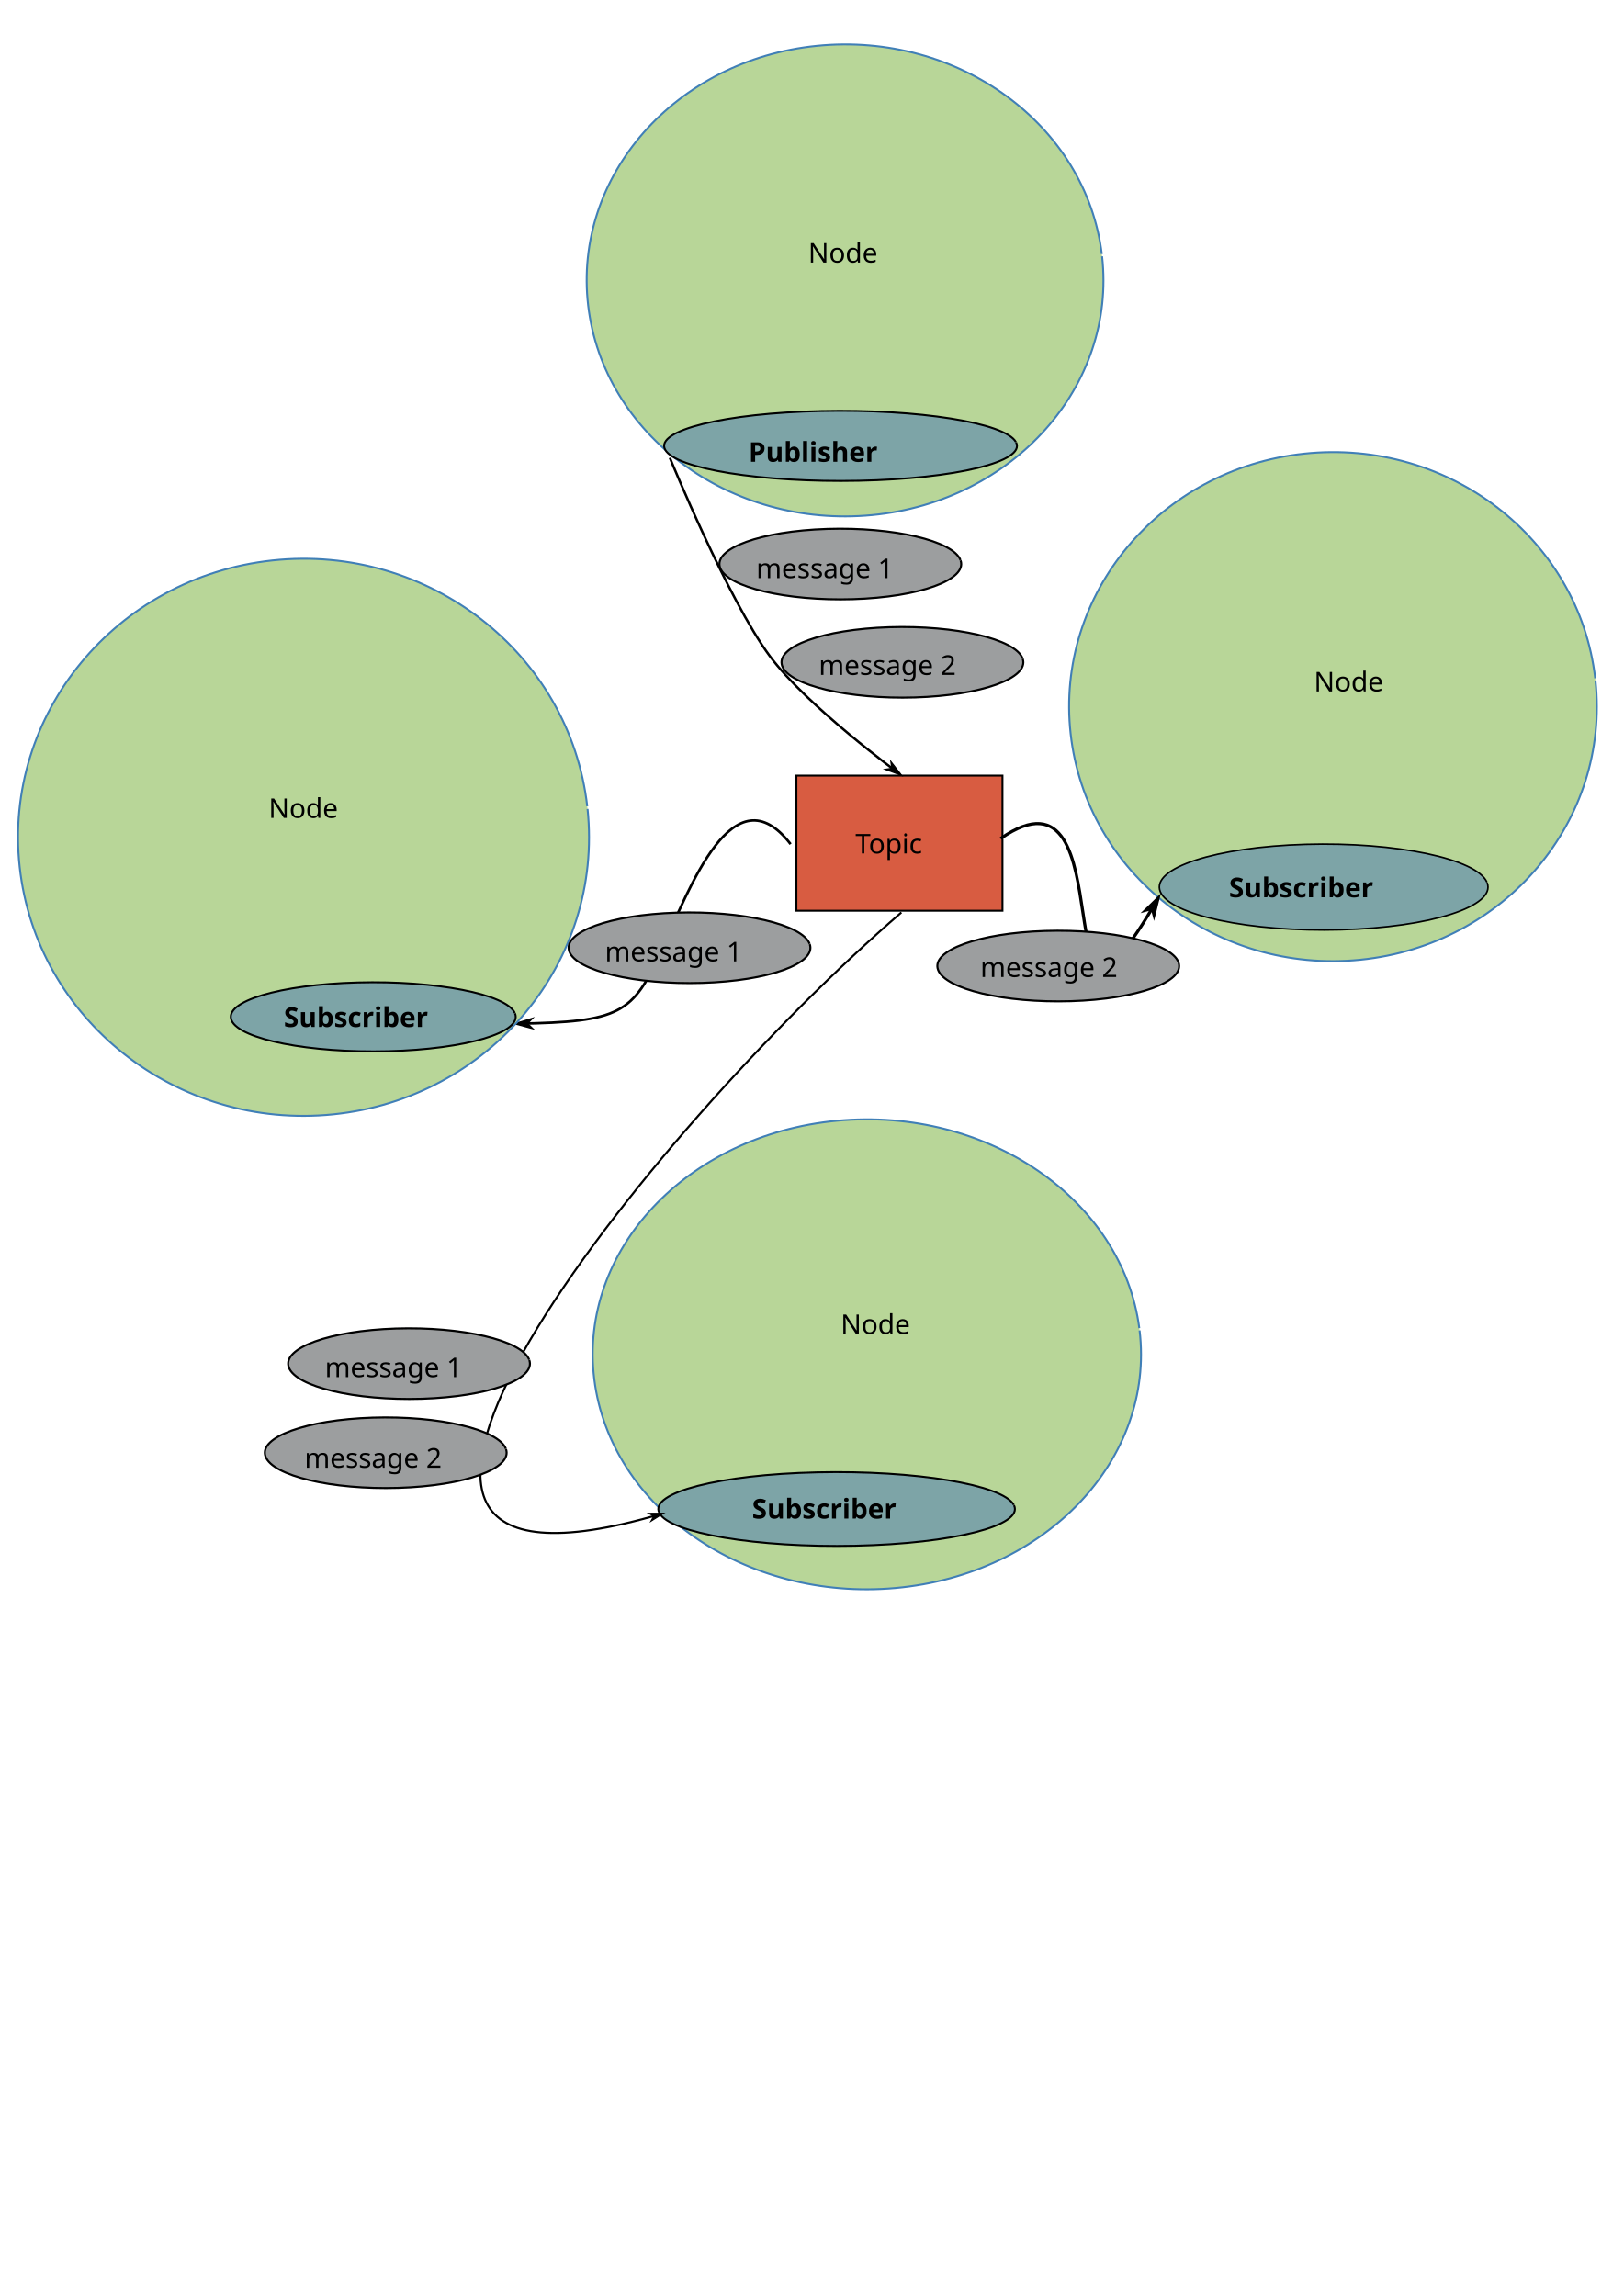
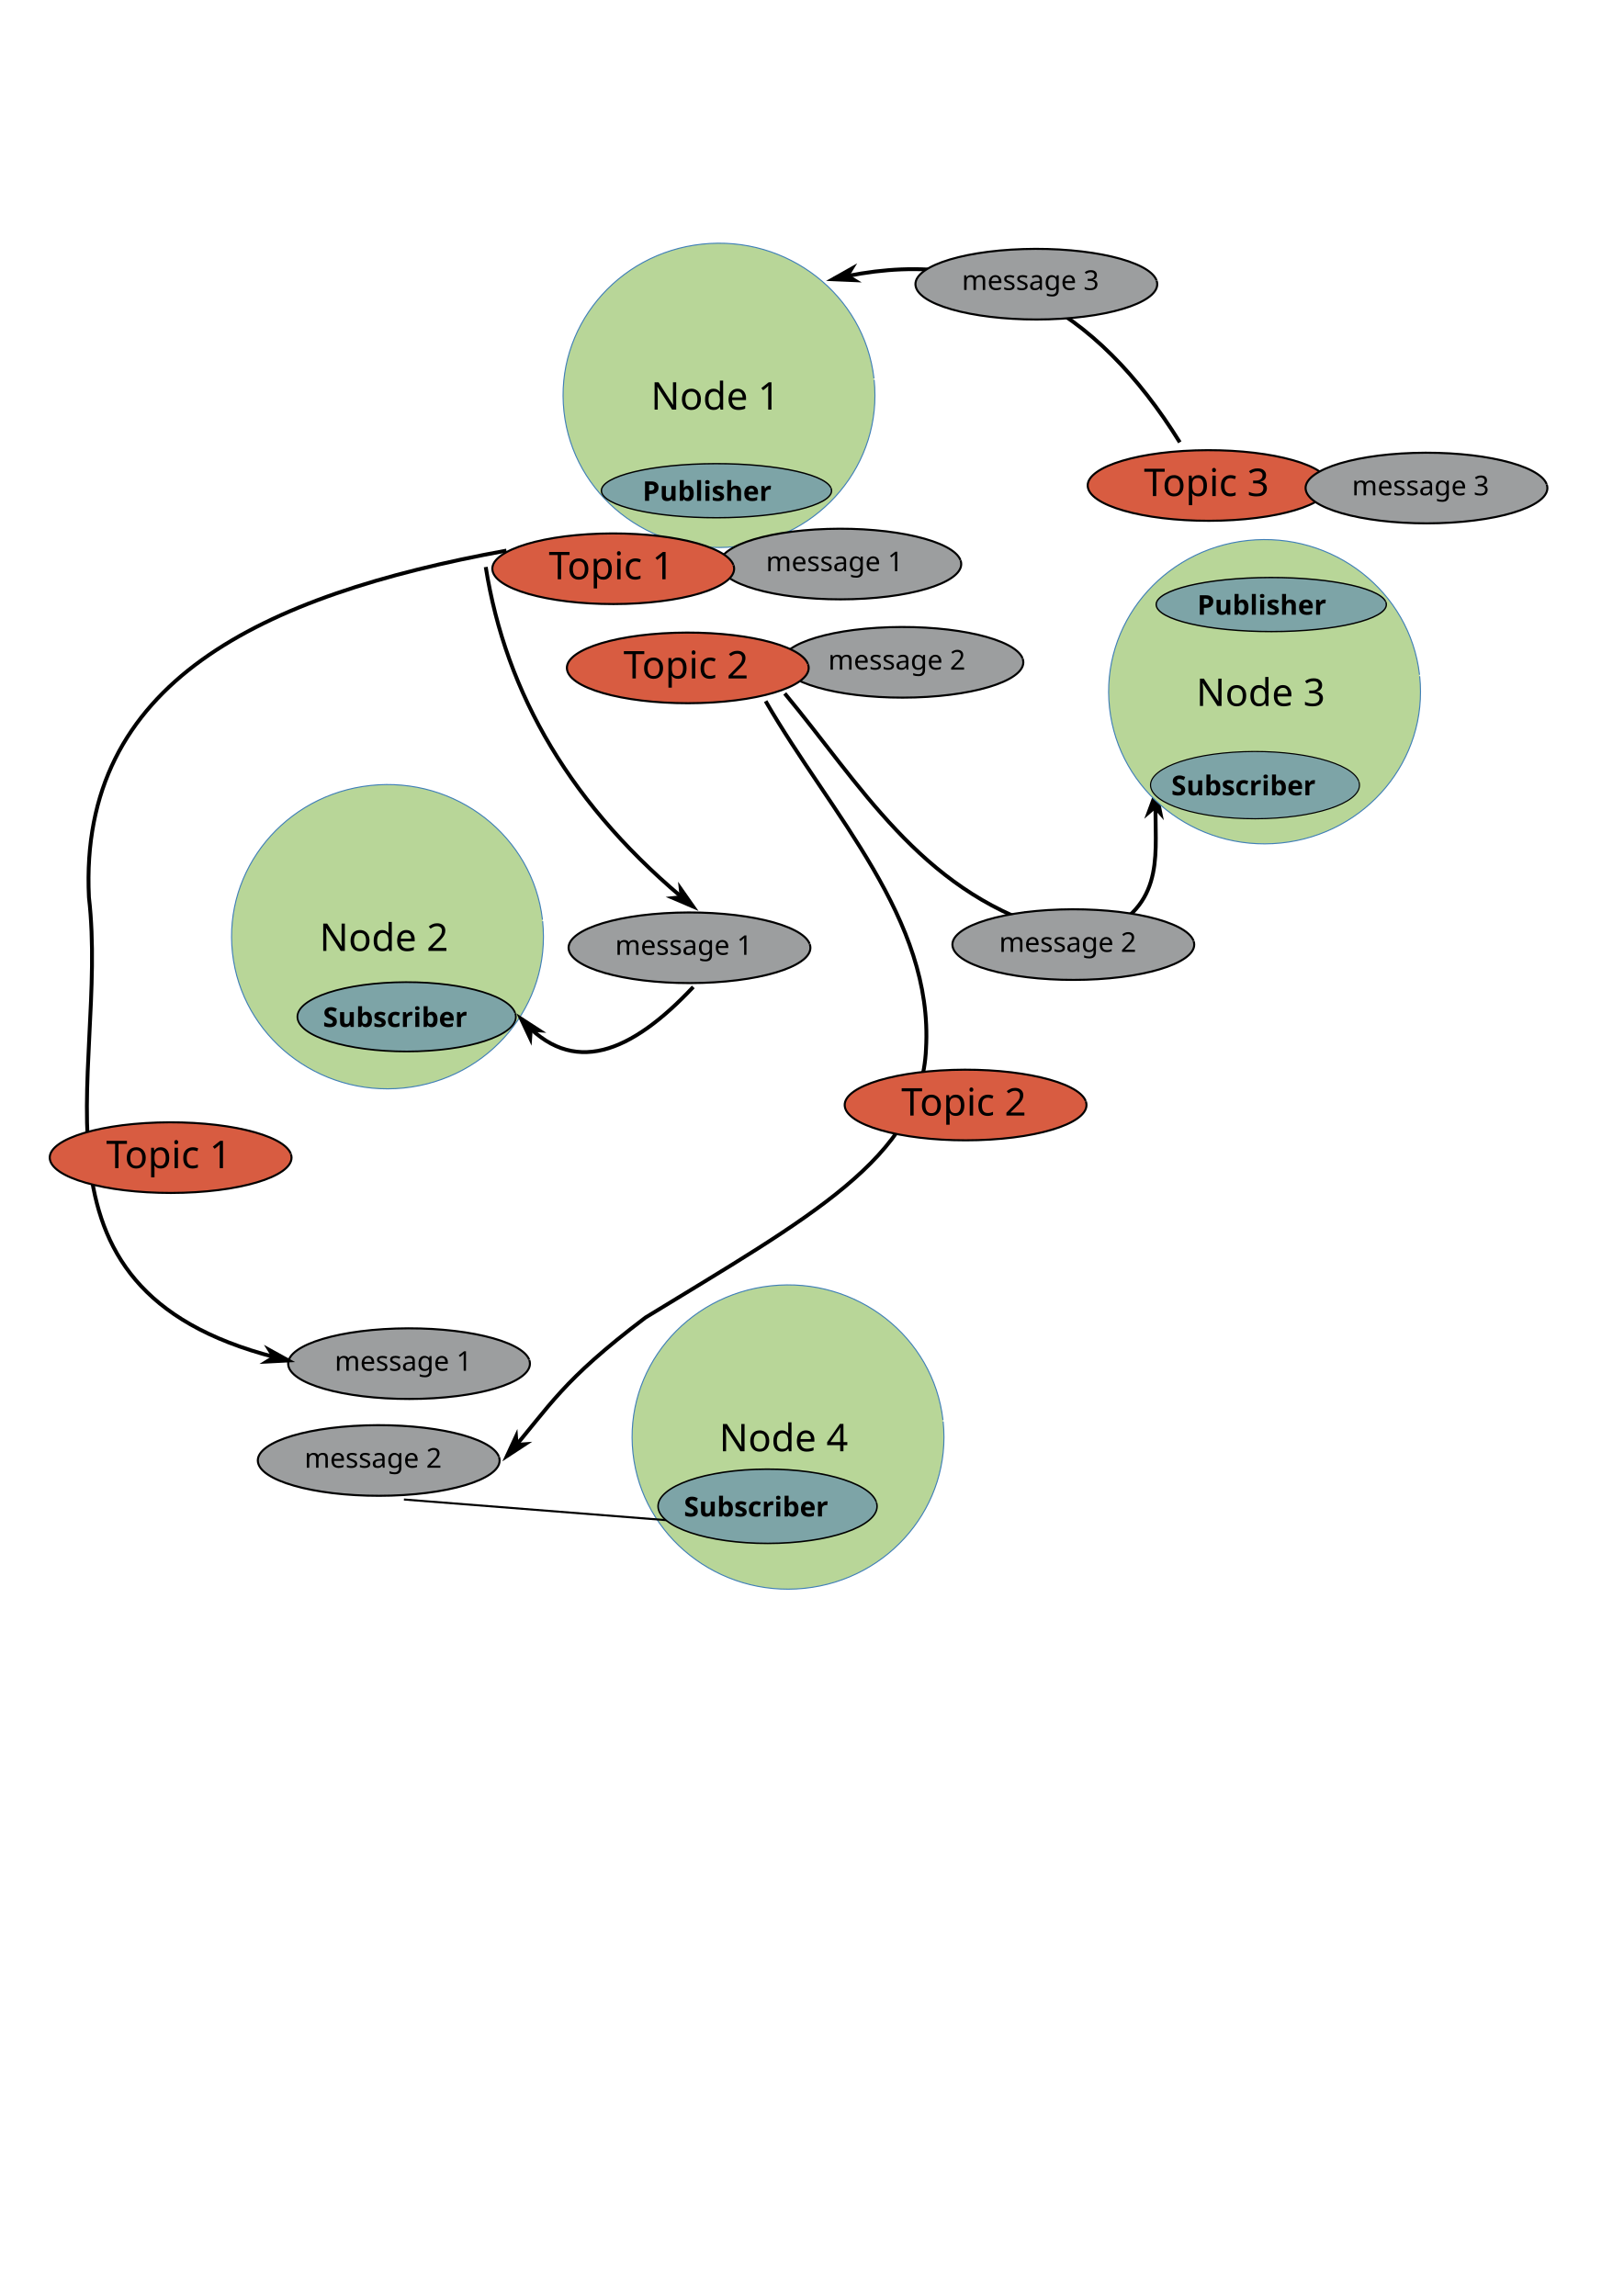
- <svg xmlns="http://www.w3.org/2000/svg" width="210mm" height="297mm" viewBox="0 0 210 297" version="1.1" id="svg8">
+ <svg xmlns="http://www.w3.org/2000/svg" id="svg8" version="1.1" viewBox="0 0 210 297" height="297mm" width="210mm">
  <defs id="defs2">
-     <marker orient="auto" refY="0.0" refX="0.0" id="marker1387" style="overflow:visible;">
-       <path id="path1385" d="M 0.0,0.0 L 5.0,-5.0 L -12.5,0.0 L 5.0,5.0 L 0.0,0.0 z " style="fill-rule:evenodd;stroke:#000000;stroke-width:1pt;stroke-opacity:1;fill:#000000;fill-opacity:1" transform="scale(0.4) rotate(180) translate(10,0)" />
+     <marker orient="auto" refY="0.0" refX="0.0" id="marker11726" style="overflow:visible">
+       <path id="path11724" d="M 0.0,0.0 L 5.0,-5.0 L -12.5,0.0 L 5.0,5.0 L 0.0,0.0 z " style="fill-rule:evenodd;stroke:#000000;stroke-width:1pt;stroke-opacity:1;fill:#000000;fill-opacity:1" transform="scale(0.4) translate(10,0)" />
    </marker>
-     <marker style="overflow:visible;" id="marker1311" refX="0.0" refY="0.0" orient="auto">
-       <path transform="scale(0.4) rotate(180) translate(10,0)" style="fill-rule:evenodd;stroke:#000000;stroke-width:1pt;stroke-opacity:1;fill:#000000;fill-opacity:1" d="M 0.0,0.0 L 5.0,-5.0 L -12.5,0.0 L 5.0,5.0 L 0.0,0.0 z " id="path1309" />
+     <marker style="overflow:visible" id="Arrow1Mstart" refX="0.0" refY="0.0" orient="auto">
+       <path transform="scale(0.4) translate(10,0)" style="fill-rule:evenodd;stroke:#000000;stroke-width:1pt;stroke-opacity:1;fill:#000000;fill-opacity:1" d="M 0.0,0.0 L 5.0,-5.0 L -12.5,0.0 L 5.0,5.0 L 0.0,0.0 z " id="path7071" />
    </marker>
-     <marker style="overflow:visible;" id="marker1301" refX="0.0" refY="0.0" orient="auto">
-       <path transform="scale(0.4) rotate(180) translate(10,0)" style="fill-rule:evenodd;stroke:#000000;stroke-width:1pt;stroke-opacity:1;fill:#000000;fill-opacity:1" d="M 0.0,0.0 L 5.0,-5.0 L -12.5,0.0 L 5.0,5.0 L 0.0,0.0 z " id="path1299" />
+     <marker orient="auto" refY="0.0" refX="0.0" id="marker11466" style="overflow:visible;">
+       <path id="path11464" d="M 0.0,0.0 L 5.0,-5.0 L -12.5,0.0 L 5.0,5.0 L 0.0,0.0 z " style="fill-rule:evenodd;stroke:#000000;stroke-width:1pt;stroke-opacity:1;fill:#000000;fill-opacity:1" transform="scale(0.4) rotate(180) translate(10,0)" />
    </marker>
-     <marker style="overflow:visible;" id="marker1291" refX="0.0" refY="0.0" orient="auto">
-       <path transform="scale(0.4) rotate(180) translate(10,0)" style="fill-rule:evenodd;stroke:#000000;stroke-width:1pt;stroke-opacity:1;fill:#000000;fill-opacity:1" d="M 0.0,0.0 L 5.0,-5.0 L -12.5,0.0 L 5.0,5.0 L 0.0,0.0 z " id="path1289" />
+     <marker style="overflow:visible;" id="marker11384" refX="0.0" refY="0.0" orient="auto">
+       <path transform="scale(0.4) rotate(180) translate(10,0)" style="fill-rule:evenodd;stroke:#000000;stroke-width:1pt;stroke-opacity:1;fill:#000000;fill-opacity:1" d="M 0.0,0.0 L 5.0,-5.0 L -12.5,0.0 L 5.0,5.0 L 0.0,0.0 z " id="path11382" />
+     </marker>
+     <marker orient="auto" refY="0.0" refX="0.0" id="marker11250" style="overflow:visible;">
+       <path id="path11248" d="M 0.0,0.0 L 5.0,-5.0 L -12.5,0.0 L 5.0,5.0 L 0.0,0.0 z " style="fill-rule:evenodd;stroke:#000000;stroke-width:1pt;stroke-opacity:1;fill:#000000;fill-opacity:1" transform="scale(0.4) rotate(180) translate(10,0)" />
+     </marker>
+     <marker orient="auto" refY="0.0" refX="0.0" id="marker11240" style="overflow:visible;">
+       <path id="path11238" d="M 0.0,0.0 L 5.0,-5.0 L -12.5,0.0 L 5.0,5.0 L 0.0,0.0 z " style="fill-rule:evenodd;stroke:#000000;stroke-width:1pt;stroke-opacity:1;fill:#000000;fill-opacity:1" transform="scale(0.4) rotate(180) translate(10,0)" />
+     </marker>
+     <marker style="overflow:visible;" id="marker11130" refX="0.0" refY="0.0" orient="auto">
+       <path transform="scale(0.4) rotate(180) translate(10,0)" style="fill-rule:evenodd;stroke:#000000;stroke-width:1pt;stroke-opacity:1;fill:#000000;fill-opacity:1" d="M 0.0,0.0 L 5.0,-5.0 L -12.5,0.0 L 5.0,5.0 L 0.0,0.0 z " id="path11128" />
+     </marker>
+     <marker orient="auto" refY="0.0" refX="0.0" id="marker11054" style="overflow:visible;">
+       <path id="path11052" d="M 0.0,0.0 L 5.0,-5.0 L -12.5,0.0 L 5.0,5.0 L 0.0,0.0 z " style="fill-rule:evenodd;stroke:#000000;stroke-width:1pt;stroke-opacity:1;fill:#000000;fill-opacity:1" transform="scale(0.4) rotate(180) translate(10,0)" />
+     </marker>
+     <marker orient="auto" refY="0.0" refX="0.0" id="marker11044" style="overflow:visible;">
+       <path id="path11042" d="M 0.0,0.0 L 5.0,-5.0 L -12.5,0.0 L 5.0,5.0 L 0.0,0.0 z " style="fill-rule:evenodd;stroke:#000000;stroke-width:1pt;stroke-opacity:1;fill:#000000;fill-opacity:1" transform="scale(0.4) rotate(180) translate(10,0)" />
+     </marker>
+     <marker orient="auto" refY="0.0" refX="0.0" id="marker1301" style="overflow:visible;">
+       <path id="path1299" d="M 0.0,0.0 L 5.0,-5.0 L -12.5,0.0 L 5.0,5.0 L 0.0,0.0 z " style="fill-rule:evenodd;stroke:#000000;stroke-width:1pt;stroke-opacity:1;fill:#000000;fill-opacity:1" transform="scale(0.4) rotate(180) translate(10,0)" />
+     </marker>
+     <marker orient="auto" refY="0.0" refX="0.0" id="marker1291" style="overflow:visible;">
+       <path id="path1289" d="M 0.0,0.0 L 5.0,-5.0 L -12.5,0.0 L 5.0,5.0 L 0.0,0.0 z " style="fill-rule:evenodd;stroke:#000000;stroke-width:1pt;stroke-opacity:1;fill:#000000;fill-opacity:1" transform="scale(0.4) rotate(180) translate(10,0)" />
    </marker>
  </defs>
  <g id="layer1">
-     <path style="fill:#b8d698;fill-opacity:1;fill-rule:evenodd;stroke:#407fb7;stroke-width:0.25;stroke-miterlimit:10;stroke-opacity:1" id="path868" d="M 206.348,88.054 A 34.126,32.919 0 0 1 175.956,124.145 34.126,32.919 0 0 1 138.469,94.914 34.126,32.919 0 0 1 168.681,58.682 34.126,32.919 0 0 1 206.313,87.739" />
-     <path style="fill:#b8d698;fill-opacity:1;fill-rule:evenodd;stroke:#407fb7;stroke-width:0.25;stroke-miterlimit:10;stroke-opacity:1" id="path870" d="M 142.537,33.16 A 33.415,30.527 0 0 1 112.778,66.629 33.415,30.527 0 0 1 76.071,39.522 33.415,30.527 0 0 1 105.654,5.923 33.415,30.527 0 0 1 142.503,32.868" />
-     <path style="fill:#b8d698;fill-opacity:1;fill-rule:evenodd;stroke:#407fb7;stroke-width:0.25;stroke-miterlimit:10;stroke-opacity:1" id="path872" d="m 147.387,172.096 a 35.455,30.396 0 0 1 -31.577,33.325 35.455,30.396 0 0 1 -38.948,-26.991 35.455,30.396 0 0 1 31.389,-33.455 35.455,30.396 0 0 1 39.099,26.83" />
-     <rect style="fill:#d85c41;fill-opacity:1;fill-rule:evenodd;stroke:#000000;stroke-width:0.25;stroke-miterlimit:10" id="rect874" width="26.652" height="17.477" x="103.002" y="100.33" />
-     <path style="fill:#7da4a7;fill-opacity:1;fill-rule:evenodd;stroke:#000000;stroke-width:0.25;stroke-miterlimit:10" id="path876" d="m 131.144,194.713 a 23.062,4.777 0 0 1 -20.539,5.237 23.062,4.777 0 0 1 -25.333,-4.241 23.062,4.777 0 0 1 20.417,-5.257 23.062,4.777 0 0 1 25.431,4.216" />
-     <path style="fill:#7da4a7;fill-opacity:1;fill-rule:evenodd;stroke:#000000;stroke-width:0.208;stroke-miterlimit:10" id="path878" d="m 192.338,114.18 a 21.253,5.555 0 0 1 -18.928,6.091 21.253,5.555 0 0 1 -23.346,-4.933 21.253,5.555 0 0 1 18.815,-6.115 21.253,5.555 0 0 1 23.437,4.904" />
-     <path style="fill:#7da4a7;fill-opacity:1;fill-rule:evenodd;stroke:#000000;stroke-width:0.25;stroke-miterlimit:10" id="path882" d="m 131.411,57.215 a 22.818,4.535 0 0 1 -20.322,4.972 22.818,4.535 0 0 1 -25.066,-4.027 22.818,4.535 0 0 1 20.201,-4.991 22.818,4.535 0 0 1 25.163,4.003" />
-     <path style="fill:none;stroke:#000000;stroke-width:0.307px;stroke-linecap:butt;stroke-linejoin:miter;stroke-opacity:1;marker-end:url(#marker1291)" d="m 86.635,59.221 c 0,0 7.544,18.399 12.922,25.643 4.813,6.484 16.792,15.248 16.792,15.248" id="path888" />
-     <path style="fill:none;stroke:#000000;stroke-width:0.331;stroke-linecap:butt;stroke-linejoin:miter;stroke-miterlimit:4;stroke-dasharray:none;stroke-opacity:1;marker-end:url(#marker1387)" d="m 102.254,109.196 c -7.4,-9.587 -13.06,5.629 -16.72,13.777 -3.66,8.148 -5.318,9.229 -18.641,9.447" id="path890" />
-     <path style="fill:none;stroke:#000000;stroke-width:0.265px;stroke-linecap:butt;stroke-linejoin:miter;stroke-opacity:1;marker-end:url(#marker1301)" d="M 116.58,118.029 C 84.105,145.992 31.207,211.874 85.568,195.815" id="path898" />
-     <path style="color:#000000;font-style:normal;font-variant:normal;font-weight:normal;font-stretch:normal;font-size:medium;line-height:normal;font-family:sans-serif;font-variant-ligatures:normal;font-variant-position:normal;font-variant-caps:normal;font-variant-numeric:normal;font-variant-alternates:normal;font-variant-east-asian:normal;font-feature-settings:normal;font-variation-settings:normal;text-indent:0;text-align:start;text-decoration:none;text-decoration-line:none;text-decoration-style:solid;text-decoration-color:#000000;letter-spacing:normal;word-spacing:normal;text-transform:none;writing-mode:lr-tb;direction:ltr;text-orientation:mixed;dominant-baseline:auto;baseline-shift:baseline;text-anchor:start;white-space:normal;shape-padding:0;shape-margin:0;inline-size:0;clip-rule:nonzero;display:inline;overflow:visible;visibility:visible;opacity:1;isolation:auto;mix-blend-mode:normal;color-interpolation:sRGB;color-interpolation-filters:linearRGB;solid-color:#000000;solid-opacity:1;vector-effect:none;fill:none;fill-opacity:1;fill-rule:nonzero;stroke:none;stroke-width:0.265px;stroke-linecap:butt;stroke-linejoin:miter;stroke-miterlimit:4;stroke-dasharray:none;stroke-dashoffset:0;stroke-opacity:1;color-rendering:auto;image-rendering:auto;shape-rendering:auto;text-rendering:auto;enable-background:accumulate;stop-color:#000000;stop-opacity:1" d="m 129.781,109.237 -0.213,0.158 15.914,21.492 0.213,-0.158 c -9.51,-3.235 -17.728,-7.677 -15.914,-21.492 z" id="path904" />
-     <path id="path890-6" d="m 129.415,108.47 c 16.877,-11.738 4.76,34.884 20.337,7.773" style="fill:none;stroke:#000000;stroke-width:0.398;stroke-linecap:butt;stroke-linejoin:miter;stroke-miterlimit:4;stroke-dasharray:none;stroke-opacity:1;marker-end:url(#marker1311)" />
-     <text id="text941-7" y="33.969" x="104.527" style="font-weight:bold;font-size:3.528px;line-height:1.25;font-family:sans-serif;-inkscape-font-specification:'sans-serif Bold';stroke-width:0.265" xml:space="preserve">
-       <tspan style="font-weight:normal;stroke-width:0.265" y="33.969" x="104.527" id="tspan939-5">Node</tspan>
+     <path id="path10925" d="m 101.495,89.703 c 9.715,11.679 17.45,25.293 33.891,30.398" style="fill:none;stroke:#000000;stroke-width:0.5;stroke-linecap:butt;stroke-linejoin:miter;stroke-opacity:1;stroke-miterlimit:4;stroke-dasharray:none;marker-end:url(#marker11044)" />
+     <path id="path10929" d="m 144.306,119.748 c 6.84,-4.208 4.755,-11.079 5.211,-17.191" style="fill:none;stroke:#000000;stroke-width:0.5;stroke-linecap:butt;stroke-linejoin:miter;stroke-opacity:1;stroke-miterlimit:4;stroke-dasharray:none;marker-end:url(#marker11054)" />
+     <path id="path866-6-2" style="fill:#b8d698;fill-opacity:1;fill-rule:evenodd;stroke:#407fb7;stroke-width:0.137;stroke-miterlimit:10;stroke-opacity:1" d="M 113.053,49.138 A 20.166,19.679 0 0 1 95.093,70.714 20.166,19.679 0 0 1 72.941,53.239 20.166,19.679 0 0 1 90.794,31.58 20.166,19.679 0 0 1 113.033,48.95" />
+     <path id="path904" d="m 129.781,109.237 -0.213,0.158 15.914,21.492 0.213,-0.158 c -9.51,-3.235 -17.728,-7.677 -15.914,-21.492 z" style="color:#000000;font-style:normal;font-variant:normal;font-weight:normal;font-stretch:normal;font-size:medium;line-height:normal;font-family:sans-serif;font-variant-ligatures:normal;font-variant-position:normal;font-variant-caps:normal;font-variant-numeric:normal;font-variant-alternates:normal;font-variant-east-asian:normal;font-feature-settings:normal;font-variation-settings:normal;text-indent:0;text-align:start;text-decoration:none;text-decoration-line:none;text-decoration-style:solid;text-decoration-color:#000000;letter-spacing:normal;word-spacing:normal;text-transform:none;writing-mode:lr-tb;direction:ltr;text-orientation:mixed;dominant-baseline:auto;baseline-shift:baseline;text-anchor:start;white-space:normal;shape-padding:0;shape-margin:0;inline-size:0;clip-rule:nonzero;display:inline;overflow:visible;visibility:visible;opacity:1;isolation:auto;mix-blend-mode:normal;color-interpolation:sRGB;color-interpolation-filters:linearRGB;solid-color:#000000;solid-opacity:1;vector-effect:none;fill:none;fill-opacity:1;fill-rule:nonzero;stroke:none;stroke-width:0.265px;stroke-linecap:butt;stroke-linejoin:miter;stroke-miterlimit:4;stroke-dasharray:none;stroke-dashoffset:0;stroke-opacity:1;color-rendering:auto;image-rendering:auto;shape-rendering:auto;text-rendering:auto;enable-background:accumulate;stop-color:#000000;stop-opacity:1" />
+     <text xml:space="preserve" style="font-weight:bold;font-size:4.939px;line-height:1.25;font-family:sans-serif;-inkscape-font-specification:'sans-serif Bold';stroke-width:0.265" x="84.177" y="52.983" id="text941-7">
+       <tspan id="tspan939-5" x="84.177" y="52.983" style="font-weight:normal;font-size:4.939px;stroke-width:0.265">Node 1</tspan>
    </text>
-     <text id="text941-3" y="89.435" x="169.937" style="font-weight:bold;font-size:3.528px;line-height:1.25;font-family:sans-serif;-inkscape-font-specification:'sans-serif Bold';stroke-width:0.265" xml:space="preserve">
-       <tspan style="font-weight:normal;stroke-width:0.265" y="89.435" x="169.937" id="tspan939-56">Node</tspan>
-     </text>
-     <text id="text941-2" y="172.552" x="108.731" style="font-weight:bold;font-size:3.528px;line-height:1.25;font-family:sans-serif;-inkscape-font-specification:'sans-serif Bold';stroke-width:0.265" xml:space="preserve">
-       <tspan style="font-weight:normal;stroke-width:0.265" y="172.552" x="108.731" id="tspan939-9">Node</tspan>
-     </text>
-     <path d="M 75.989,104.643 A 36.923,36.031 0 0 1 43.105,144.146 36.923,36.031 0 0 1 2.546,112.151 36.923,36.031 0 0 1 35.234,72.494 36.923,36.031 0 0 1 75.951,104.298" style="fill:#b8d698;fill-opacity:1;fill-rule:evenodd;stroke:#407fb7;stroke-width:0.25;stroke-miterlimit:10;stroke-opacity:1" id="path866" />
-     <path d="m 66.605,131.076 a 18.426,4.47 0 0 1 -16.41,4.9 18.426,4.47 0 0 1 -20.241,-3.969 18.426,4.47 0 0 1 16.313,-4.919 18.426,4.47 0 0 1 20.319,3.945" style="fill:#7da4a7;fill-opacity:1;fill-rule:evenodd;stroke:#000000;stroke-width:0.25;stroke-miterlimit:10" id="path880" />
-     <text xml:space="preserve" style="font-weight:bold;font-size:3.528px;line-height:1.25;font-family:sans-serif;-inkscape-font-specification:'sans-serif Bold';stroke-width:0.265" x="34.737" y="105.808" id="text941">
-       <tspan id="tspan939" x="34.737" y="105.808" style="font-weight:normal;stroke-width:0.265">Node</tspan>
-     </text>
-     <text xml:space="preserve" style="font-weight:bold;font-size:3.528px;line-height:1.25;font-family:sans-serif;-inkscape-font-specification:'sans-serif Bold';stroke-width:0.265" x="36.707" y="132.844" id="text979">
-       <tspan id="tspan977" x="36.707" y="132.844" style="stroke-width:0.265">Subscriber</tspan>
-     </text>
-     <text id="text979-1" y="196.43" x="97.263" style="font-weight:bold;font-size:3.528px;line-height:1.25;font-family:sans-serif;-inkscape-font-specification:'sans-serif Bold';stroke-width:0.265" xml:space="preserve">
-       <tspan style="stroke-width:0.265" y="196.43" x="97.263" id="tspan977-2">Subscriber</tspan>
-     </text>
-     <text id="text979-7" y="116.068" x="158.955" style="font-weight:bold;font-size:3.528px;line-height:1.25;font-family:sans-serif;-inkscape-font-specification:'sans-serif Bold';stroke-width:0.265" xml:space="preserve">
-       <tspan style="stroke-width:0.265" y="116.068" x="158.955" id="tspan977-0">Subscriber</tspan>
-     </text>
-     <text id="text979-9" y="59.735" x="96.82" style="font-weight:bold;font-size:3.528px;line-height:1.25;font-family:sans-serif;-inkscape-font-specification:'sans-serif Bold';stroke-width:0.265" xml:space="preserve">
-       <tspan style="stroke-width:0.265" y="59.735" x="96.82" id="tspan977-3">Publisher</tspan>
-     </text>
-     <text xml:space="preserve" style="font-weight:bold;font-size:3.528px;line-height:1.25;font-family:sans-serif;-inkscape-font-specification:'sans-serif Bold';stroke-width:0.265" x="110.642" y="110.4" id="text1017">
-       <tspan id="tspan1015" x="110.642" y="110.4" style="font-weight:normal;stroke-width:0.265">Topic</tspan>
-     </text>
-     <path d="m 124.237,72.496 a 15.636,4.569 0 0 1 -13.925,5.009 15.636,4.569 0 0 1 -17.176,-4.057 15.636,4.569 0 0 1 13.843,-5.028 15.636,4.569 0 0 1 17.243,4.033" style="fill:#9c9e9f;fill-opacity:1;fill-rule:evenodd;stroke:#000000;stroke-width:0.265;stroke-linejoin:miter;stroke-miterlimit:4;stroke-dasharray:none;stroke-opacity:1" id="path1491" />
-     <text xml:space="preserve" style="font-weight:bold;font-size:3.528px;line-height:1.25;font-family:sans-serif;-inkscape-font-specification:'sans-serif Bold';stroke-width:0.265" x="97.803" y="74.781" id="text1495">
-       <tspan id="tspan1493" x="97.803" y="74.781" style="font-weight:normal;stroke-width:0.265">message 1</tspan>
-       <tspan id="tspan1603" x="97.803" y="79.191" style="font-weight:normal;stroke-width:0.265" />
-     </text>
-     <g id="g1720" transform="translate(2.344457,-6.63426)">
-       <path style="fill:#9c9e9f;fill-opacity:1;fill-rule:evenodd;stroke:#000000;stroke-width:0.265;stroke-linejoin:miter;stroke-miterlimit:4;stroke-dasharray:none;stroke-opacity:1" id="path1491-6" d="m 66.113,182.565 a 15.636,4.569 0 0 1 -13.925,5.009 15.636,4.569 0 0 1 -17.176,-4.057 15.636,4.569 0 0 1 13.843,-5.028 15.636,4.569 0 0 1 17.243,4.033" />
-       <text xml:space="preserve" style="font-weight:bold;font-size:3.528px;line-height:1.25;font-family:sans-serif;-inkscape-font-specification:'sans-serif Bold';stroke-width:0.265" x="39.679" y="184.774" id="text1495-2">
-         <tspan id="tspan1493-6" x="39.679" y="184.774" style="font-weight:normal;stroke-width:0.265">message 1</tspan>
+     <g id="g11899">
+       <path id="path866-6" style="fill:#b8d698;fill-opacity:1;fill-rule:evenodd;stroke:#407fb7;stroke-width:0.137;stroke-miterlimit:10;stroke-opacity:1" d="M 183.613,87.474 A 20.166,19.679 0 0 1 165.653,109.049 20.166,19.679 0 0 1 143.501,91.575 20.166,19.679 0 0 1 161.354,69.915 20.166,19.679 0 0 1 183.592,87.285" />
+       <text id="text941-3" y="91.318" x="154.706" style="font-weight:bold;font-size:4.939px;line-height:1.25;font-family:sans-serif;-inkscape-font-specification:'sans-serif Bold';stroke-width:0.265" xml:space="preserve">
+         <tspan style="font-weight:normal;font-size:4.939px;stroke-width:0.265" y="91.318" x="154.706" id="tspan939-56">Node 3</tspan>
      </text>
    </g>
-     <path d="m 104.729,122.134 a 15.636,4.569 0 0 1 -13.925,5.009 15.636,4.569 0 0 1 -17.176,-4.057 15.636,4.569 0 0 1 13.843,-5.028 15.636,4.569 0 0 1 17.243,4.033" id="path1491-8" style="fill:#9c9e9f;fill-opacity:1;fill-rule:evenodd;stroke:#000000;stroke-width:0.265;stroke-linejoin:miter;stroke-miterlimit:4;stroke-dasharray:none;stroke-opacity:1" />
-     <text id="text1495-7" y="124.359" x="78.244" style="font-weight:bold;font-size:3.528px;line-height:1.25;font-family:sans-serif;-inkscape-font-specification:'sans-serif Bold';stroke-width:0.265" xml:space="preserve">
-       <tspan style="font-weight:normal;stroke-width:0.265" y="124.359" x="78.244" id="tspan1493-9">message 1</tspan>
-     </text>
-     <path d="m 152.422,124.496 a 15.636,4.569 0 0 1 -13.925,5.009 15.636,4.569 0 0 1 -17.176,-4.057 15.636,4.569 0 0 1 13.843,-5.028 15.636,4.569 0 0 1 17.243,4.033" id="path1491-0" style="fill:#9c9e9f;fill-opacity:1;fill-rule:evenodd;stroke:#000000;stroke-width:0.265;stroke-linejoin:miter;stroke-miterlimit:4;stroke-dasharray:none;stroke-opacity:1" />
-     <text id="text1495-23" y="126.381" x="126.787" style="font-weight:bold;font-size:3.528px;line-height:1.25;font-family:sans-serif;-inkscape-font-specification:'sans-serif Bold';stroke-width:0.265" xml:space="preserve">
-       <tspan style="font-weight:normal;stroke-width:0.265" y="126.381" x="126.787" id="tspan1493-7">message 2</tspan>
-       <tspan id="tspan1636" style="font-weight:normal;stroke-width:0.265" y="130.791" x="126.787" />
-     </text>
-     <path d="m 132.268,85.208 a 15.636,4.569 0 0 1 -13.925,5.009 15.636,4.569 0 0 1 -17.176,-4.057 15.636,4.569 0 0 1 13.843,-5.028 15.636,4.569 0 0 1 17.243,4.033" id="path1491-9" style="fill:#9c9e9f;fill-opacity:1;fill-rule:evenodd;stroke:#000000;stroke-width:0.265;stroke-linejoin:miter;stroke-miterlimit:4;stroke-dasharray:none;stroke-opacity:1" />
-     <text id="text1495-22" y="87.308" x="105.894" style="font-weight:bold;font-size:3.528px;line-height:1.25;font-family:sans-serif;-inkscape-font-specification:'sans-serif Bold';stroke-width:0.265" xml:space="preserve">
-       <tspan id="tspan1632" style="font-weight:normal;stroke-width:0.265" y="87.308" x="105.894">message 2</tspan>
-       <tspan style="font-weight:normal;stroke-width:0.265" y="91.718" x="105.894" id="tspan1603-9" />
-     </text>
-     <path d="m 65.442,187.456 a 15.636,4.569 0 0 1 -13.925,5.009 15.636,4.569 0 0 1 -17.176,-4.057 15.636,4.569 0 0 1 13.843,-5.028 15.636,4.569 0 0 1 17.243,4.033" style="fill:#9c9e9f;fill-opacity:1;fill-rule:evenodd;stroke:#000000;stroke-width:0.265;stroke-linejoin:miter;stroke-miterlimit:4;stroke-dasharray:none;stroke-opacity:1" id="path1491-9-3" />
-     <text xml:space="preserve" style="font-weight:bold;font-size:3.528px;line-height:1.25;font-family:sans-serif;-inkscape-font-specification:'sans-serif Bold';stroke-width:0.265" x="39.382" y="189.863" id="text1495-22-6">
-       <tspan x="39.382" y="189.863" style="font-weight:normal;stroke-width:0.265" id="tspan1632-1">message 2</tspan>
-       <tspan id="tspan1603-9-2" x="39.382" y="194.273" style="font-weight:normal;stroke-width:0.265" />
-     </text>
+     <g id="g11914">
+       <path id="path866-5" style="fill:#b8d698;fill-opacity:1;fill-rule:evenodd;stroke:#407fb7;stroke-width:0.137;stroke-miterlimit:10;stroke-opacity:1" d="m 121.98,183.886 a 20.166,19.679 0 0 1 -17.96,21.575 20.166,19.679 0 0 1 -22.152,-17.474 20.166,19.679 0 0 1 17.853,-21.659 20.166,19.679 0 0 1 22.238,17.37" />
+       <text id="text941-2" y="187.73" x="93.015" style="font-weight:bold;font-size:4.939px;line-height:1.25;font-family:sans-serif;-inkscape-font-specification:'sans-serif Bold';stroke-width:0.265" xml:space="preserve">
+         <tspan style="font-weight:normal;font-size:4.939px;stroke-width:0.265" y="187.73" x="93.015" id="tspan939-9">Node 4</tspan>
+       </text>
+     </g>
+     <g id="g11938">
+       <path d="M 70.179,119.163 A 20.166,19.679 0 0 1 52.219,140.738 20.166,19.679 0 0 1 30.066,123.264 20.166,19.679 0 0 1 47.92,101.604 20.166,19.679 0 0 1 70.158,118.974" style="fill:#b8d698;fill-opacity:1;fill-rule:evenodd;stroke:#407fb7;stroke-width:0.137;stroke-miterlimit:10;stroke-opacity:1" id="path866" />
+       <text xml:space="preserve" style="font-weight:bold;font-size:4.939px;line-height:1.25;font-family:sans-serif;-inkscape-font-specification:'sans-serif Bold';stroke-width:0.265" x="41.321" y="123.007" id="text941">
+         <tspan id="tspan939" x="41.321" y="123.007" style="font-weight:normal;font-size:4.939px;stroke-width:0.265">Node 2</tspan>
+       </text>
+     </g>
+     <g id="g11933">
+       <path d="m 66.642,131.074 a 14.125,4.485 0 0 1 -12.58,4.917 14.125,4.485 0 0 1 -15.517,-3.982 14.125,4.485 0 0 1 12.505,-4.936 14.125,4.485 0 0 1 15.577,3.959" style="fill:#7da4a7;fill-opacity:1;fill-rule:evenodd;stroke:#000000;stroke-width:0.219;stroke-miterlimit:10" id="path880" />
+       <text xml:space="preserve" style="font-weight:bold;font-size:3.528px;line-height:1.25;font-family:sans-serif;-inkscape-font-specification:'sans-serif Bold';stroke-width:0.265" x="41.77" y="132.846" id="text979">
+         <tspan id="tspan977" x="41.77" y="132.846" style="stroke-width:0.265">Subscriber</tspan>
+       </text>
+     </g>
+     <g id="g11856">
+       <path style="fill:#7da4a7;fill-opacity:1;fill-rule:evenodd;stroke:#000000;stroke-width:0.147;stroke-miterlimit:10" id="path878" d="m 175.755,101.116 a 13.511,4.35 0 0 1 -12.033,4.77 13.511,4.35 0 0 1 -14.842,-3.863 13.511,4.35 0 0 1 11.962,-4.788 13.511,4.35 0 0 1 14.9,3.84" />
+       <text id="text979-7" y="102.874" x="151.494" style="font-weight:bold;font-size:3.528px;line-height:1.25;font-family:sans-serif;-inkscape-font-specification:'sans-serif Bold';stroke-width:0.265" xml:space="preserve">
+         <tspan style="stroke-width:0.265" y="102.874" x="151.494" id="tspan977-0">Subscriber</tspan>
+       </text>
+     </g>
+     <g id="g11894">
+       <path style="fill:#7da4a7;fill-opacity:1;fill-rule:evenodd;stroke:#000000;stroke-width:0.177;stroke-miterlimit:10" id="path882" d="M 107.471,63.119 A 14.883,3.497 0 0 1 94.217,66.954 14.883,3.497 0 0 1 77.868,63.848 14.883,3.497 0 0 1 91.044,59.999 14.883,3.497 0 0 1 107.456,63.086" />
+       <text id="text979-9" y="64.79" x="83.109" style="font-weight:bold;font-size:3.528px;line-height:1.25;font-family:sans-serif;-inkscape-font-specification:'sans-serif Bold';stroke-width:0.265" xml:space="preserve">
+         <tspan style="stroke-width:0.265" y="64.79" x="83.109" id="tspan977-3">Publisher</tspan>
+       </text>
+     </g>
+     <g id="g11845">
+       <path d="m 124.237,72.496 a 15.636,4.569 0 0 1 -13.925,5.009 15.636,4.569 0 0 1 -17.176,-4.057 15.636,4.569 0 0 1 13.843,-5.028 15.636,4.569 0 0 1 17.243,4.033" style="fill:#9c9e9f;fill-opacity:1;fill-rule:evenodd;stroke:#000000;stroke-width:0.265;stroke-linejoin:miter;stroke-miterlimit:4;stroke-dasharray:none;stroke-opacity:1" id="path1491" />
+       <text xml:space="preserve" style="font-weight:bold;font-size:3.528px;line-height:1.25;font-family:sans-serif;-inkscape-font-specification:'sans-serif Bold';stroke-width:0.265" x="99.071" y="73.88" id="text1495">
+         <tspan id="tspan1493" x="99.071" y="73.88" style="font-weight:normal;stroke-width:0.265">message 1</tspan>
+         <tspan id="tspan1603" x="99.071" y="78.29" style="font-weight:normal;stroke-width:0.265" />
+       </text>
+     </g>
+     <g id="g11928">
+       <path d="m 68.458,175.93 a 15.636,4.569 0 0 1 -13.925,5.009 15.636,4.569 0 0 1 -17.176,-4.057 15.636,4.569 0 0 1 13.843,-5.028 15.636,4.569 0 0 1 17.243,4.033" id="path1491-6" style="fill:#9c9e9f;fill-opacity:1;fill-rule:evenodd;stroke:#000000;stroke-width:0.265;stroke-linejoin:miter;stroke-miterlimit:4;stroke-dasharray:none;stroke-opacity:1" />
+       <text id="text1495-2" y="177.314" x="43.291" style="font-weight:bold;font-size:3.528px;line-height:1.25;font-family:sans-serif;-inkscape-font-specification:'sans-serif Bold';stroke-width:0.265" xml:space="preserve">
+         <tspan style="font-weight:normal;stroke-width:0.265" y="177.314" x="43.291" id="tspan1493-6">message 1</tspan>
+       </text>
+     </g>
+     <g id="g11943">
+       <path d="m 104.729,122.134 a 15.636,4.569 0 0 1 -13.925,5.009 15.636,4.569 0 0 1 -17.176,-4.057 15.636,4.569 0 0 1 13.843,-5.028 15.636,4.569 0 0 1 17.243,4.033" id="path1491-8" style="fill:#9c9e9f;fill-opacity:1;fill-rule:evenodd;stroke:#000000;stroke-width:0.265;stroke-linejoin:miter;stroke-miterlimit:4;stroke-dasharray:none;stroke-opacity:1" />
+       <text id="text1495-7" y="123.518" x="79.563" style="font-weight:bold;font-size:3.528px;line-height:1.25;font-family:sans-serif;-inkscape-font-specification:'sans-serif Bold';stroke-width:0.265" xml:space="preserve">
+         <tspan style="font-weight:normal;stroke-width:0.265" y="123.518" x="79.563" id="tspan1493-9">message 1</tspan>
+       </text>
+     </g>
+     <g id="g11839">
+       <path d="m 132.268,85.208 a 15.636,4.569 0 0 1 -13.925,5.009 15.636,4.569 0 0 1 -17.176,-4.057 15.636,4.569 0 0 1 13.843,-5.028 15.636,4.569 0 0 1 17.243,4.033" id="path1491-9" style="fill:#9c9e9f;fill-opacity:1;fill-rule:evenodd;stroke:#000000;stroke-width:0.265;stroke-linejoin:miter;stroke-miterlimit:4;stroke-dasharray:none;stroke-opacity:1" />
+       <text id="text1495-22" y="86.616" x="107.116" style="font-weight:bold;font-size:3.528px;line-height:1.25;font-family:sans-serif;-inkscape-font-specification:'sans-serif Bold';stroke-width:0.265" xml:space="preserve">
+         <tspan id="tspan1632" style="font-weight:normal;stroke-width:0.265" y="86.616" x="107.116">message 2</tspan>
+         <tspan style="font-weight:normal;stroke-width:0.265" y="91.025" x="107.116" id="tspan1603-9" />
+       </text>
+     </g>
+     <g id="g11920">
+       <path d="m 64.535,188.456 a 15.636,4.569 0 0 1 -13.925,5.009 15.636,4.569 0 0 1 -17.176,-4.057 15.636,4.569 0 0 1 13.843,-5.028 15.636,4.569 0 0 1 17.243,4.033" style="fill:#9c9e9f;fill-opacity:1;fill-rule:evenodd;stroke:#000000;stroke-width:0.265;stroke-linejoin:miter;stroke-miterlimit:4;stroke-dasharray:none;stroke-opacity:1" id="path1491-9-3" />
+       <text xml:space="preserve" style="font-weight:bold;font-size:3.528px;line-height:1.25;font-family:sans-serif;-inkscape-font-specification:'sans-serif Bold';stroke-width:0.265" x="39.382" y="189.863" id="text1495-22-6">
+         <tspan x="39.382" y="189.863" style="font-weight:normal;stroke-width:0.265" id="tspan1632-1">message 2</tspan>
+         <tspan id="tspan1603-9-2" x="39.382" y="194.273" style="font-weight:normal;stroke-width:0.265" />
+       </text>
+     </g>
+     <g id="g11889">
+       <path style="fill:#d85c41;fill-opacity:1;fill-rule:evenodd;stroke:#000000;stroke-width:0.265;stroke-linejoin:miter;stroke-miterlimit:4;stroke-dasharray:none;stroke-opacity:1" id="path1491-8-3" d="m 94.866,73.105 a 15.636,4.569 0 0 1 -13.925,5.009 15.636,4.569 0 0 1 -17.176,-4.057 15.636,4.569 0 0 1 13.843,-5.028 15.636,4.569 0 0 1 17.243,4.033" />
+       <text xml:space="preserve" style="font-weight:bold;font-size:4.939px;line-height:1.25;font-family:sans-serif;-inkscape-font-specification:'sans-serif Bold';stroke-width:0.265" x="70.977" y="74.932" id="text1017">
+         <tspan id="tspan1015" x="70.977" y="74.932" style="font-weight:normal;font-size:4.939px;stroke-width:0.265">Topic 1</tspan>
+       </text>
+     </g>
+     <g id="g11866">
+       <path d="m 104.509,85.931 a 15.636,4.569 0 0 1 -13.925,5.009 15.636,4.569 0 0 1 -17.176,-4.057 15.636,4.569 0 0 1 13.843,-5.028 15.636,4.569 0 0 1 17.243,4.033" id="path10775" style="fill:#d85c41;fill-opacity:1;fill-rule:evenodd;stroke:#000000;stroke-width:0.265;stroke-linejoin:miter;stroke-miterlimit:4;stroke-dasharray:none;stroke-opacity:1" />
+       <text id="text1017-9" y="87.759" x="80.64" style="font-weight:bold;font-size:4.939px;line-height:1.25;font-family:sans-serif;-inkscape-font-specification:'sans-serif Bold';stroke-width:0.265" xml:space="preserve">
+         <tspan style="font-weight:normal;font-size:4.939px;stroke-width:0.265" y="87.759" x="80.64" id="tspan1015-1">Topic 2</tspan>
+       </text>
+     </g>
+     <path id="path10879" d="M 89.579,117.215 C 73.847,104.445 65.42,89.689 62.823,73.348" style="fill:none;stroke:#000000;stroke-width:0.5;stroke-linecap:butt;stroke-linejoin:miter;stroke-opacity:1;stroke-miterlimit:4;stroke-dasharray:none;marker-end:;marker-start:url(#Arrow1Mstart)" />
+     <path id="path10881" d="m 89.664,127.667 c -8.054,8.551 -15.625,11.729 -22.231,4.161" style="fill:none;stroke:#000000;stroke-width:0.5;stroke-linecap:butt;stroke-linejoin:miter;stroke-opacity:1;stroke-miterlimit:4;stroke-dasharray:none;marker-end:url(#marker11250)" />
+     <path id="path10937" d="M 86.797,196.69 52.24,193.968" style="fill:none;stroke:#000000;stroke-width:0.265px;stroke-linecap:butt;stroke-linejoin:miter;stroke-opacity:1" />
+     <path id="path10939" d="M 51.822,183.188 Z" style="fill:none;stroke:#000000;stroke-width:0.265px;stroke-linecap:butt;stroke-linejoin:miter;stroke-opacity:1" />
+     <path id="path10943" d="m 99.023,90.699 c 8.431,14.643 21.722,28.168 20.742,44.976 -0.591,14.043 -15.194,21.855 -36.278,34.753 -10.96,8.311 -12.207,11.299 -17.872,17.86" style="fill:none;stroke:#000000;stroke-width:0.5;stroke-linecap:butt;stroke-linejoin:miter;stroke-opacity:1;stroke-miterlimit:4;stroke-dasharray:none;marker-end:url(#marker11130)" />
+     <g id="g11040">
+       <path style="fill:#d85c41;fill-opacity:1;fill-rule:evenodd;stroke:#000000;stroke-width:0.265;stroke-linejoin:miter;stroke-miterlimit:4;stroke-dasharray:none;stroke-opacity:1" id="path10775-7" d="m 140.438,142.474 a 15.636,4.569 0 0 1 -13.925,5.009 15.636,4.569 0 0 1 -17.176,-4.057 15.636,4.569 0 0 1 13.843,-5.028 15.636,4.569 0 0 1 17.243,4.033" />
+       <text xml:space="preserve" style="font-weight:bold;font-size:4.939px;line-height:1.25;font-family:sans-serif;-inkscape-font-specification:'sans-serif Bold';stroke-width:0.265" x="116.569" y="144.302" id="text1017-9-0">
+         <tspan id="tspan1015-1-9" x="116.569" y="144.302" style="font-weight:normal;font-size:4.939px;stroke-width:0.265">Topic 2</tspan>
+       </text>
+     </g>
+     <g id="g11851">
+       <path d="m 154.371,121.723 a 15.636,4.569 0 0 1 -13.925,5.009 15.636,4.569 0 0 1 -17.176,-4.057 15.636,4.569 0 0 1 13.843,-5.028 15.636,4.569 0 0 1 17.243,4.033" id="path1491-0" style="fill:#9c9e9f;fill-opacity:1;fill-rule:evenodd;stroke:#000000;stroke-width:0.265;stroke-linejoin:miter;stroke-miterlimit:4;stroke-dasharray:none;stroke-opacity:1" />
+       <text id="text1495-23" y="123.13" x="129.218" style="font-weight:bold;font-size:3.528px;line-height:1.25;font-family:sans-serif;-inkscape-font-specification:'sans-serif Bold';stroke-width:0.265" xml:space="preserve">
+         <tspan style="font-weight:normal;stroke-width:0.265" y="123.13" x="129.218" id="tspan1493-7">message 2</tspan>
+         <tspan id="tspan1636" style="font-weight:normal;stroke-width:0.265" y="127.54" x="129.218" />
+       </text>
+     </g>
+     <path id="path11380" d="M 65.498,71.223 C 33.785,77.022 10.144,88.207 11.503,116.074 14.217,139.386 0.841,167.577 37.213,175.966" style="fill:none;stroke:#000000;stroke-width:0.5;stroke-linecap:butt;stroke-linejoin:miter;stroke-opacity:1;marker-end:url(#marker11384);stroke-miterlimit:4;stroke-dasharray:none" />
+     <g transform="translate(-70.01031,0.3022149)" id="g11035">
+       <path d="m 107.633,148.977 a 15.636,4.569 0 0 1 -13.925,5.009 15.636,4.569 0 0 1 -17.176,-4.057 15.636,4.569 0 0 1 13.843,-5.028 15.636,4.569 0 0 1 17.243,4.033" id="path1491-8-3-2" style="fill:#d85c41;fill-opacity:1;fill-rule:evenodd;stroke:#000000;stroke-width:0.265;stroke-linejoin:miter;stroke-miterlimit:4;stroke-dasharray:none;stroke-opacity:1" />
+       <text id="text1017-3" y="150.805" x="83.744" style="font-weight:bold;font-size:4.939px;line-height:1.25;font-family:sans-serif;-inkscape-font-specification:'sans-serif Bold';stroke-width:0.265" xml:space="preserve">
+         <tspan style="font-weight:normal;font-size:4.939px;stroke-width:0.265" y="150.805" x="83.744" id="tspan1015-6">Topic 1</tspan>
+       </text>
+     </g>
+     <g id="g11861">
+       <path d="m 179.223,77.846 a 14.883,3.497 0 0 1 -13.255,3.834 14.883,3.497 0 0 1 -16.349,-3.106 14.883,3.497 0 0 1 13.176,-3.849 14.883,3.497 0 0 1 16.412,3.087" id="path882-0" style="fill:#7da4a7;fill-opacity:1;fill-rule:evenodd;stroke:#000000;stroke-width:0.177;stroke-miterlimit:10" />
+       <text xml:space="preserve" style="font-weight:bold;font-size:3.528px;line-height:1.25;font-family:sans-serif;-inkscape-font-specification:'sans-serif Bold';stroke-width:0.265" x="154.861" y="79.517" id="text979-9-6">
+         <tspan id="tspan977-3-2" x="154.861" y="79.517" style="stroke-width:0.265">Publisher</tspan>
+       </text>
+     </g>
+     <g id="g11833">
+       <path style="fill:#d85c41;fill-opacity:1;fill-rule:evenodd;stroke:#000000;stroke-width:0.265;stroke-linejoin:miter;stroke-miterlimit:4;stroke-dasharray:none;stroke-opacity:1" id="path10775-6" d="m 171.867,62.335 a 15.636,4.569 0 0 1 -13.925,5.009 15.636,4.569 0 0 1 -17.176,-4.057 15.636,4.569 0 0 1 13.843,-5.028 15.636,4.569 0 0 1 17.243,4.033" />
+       <text xml:space="preserve" style="font-weight:bold;font-size:4.939px;line-height:1.25;font-family:sans-serif;-inkscape-font-specification:'sans-serif Bold';stroke-width:0.265" x="147.948" y="64.163" id="text1017-9-1">
+         <tspan id="tspan1015-1-8" x="147.948" y="64.163" style="font-weight:normal;font-size:4.939px;stroke-width:0.265">Topic 3</tspan>
+       </text>
+     </g>
+     <g id="g11828">
+       <path style="fill:#9c9e9f;fill-opacity:1;fill-rule:evenodd;stroke:#000000;stroke-width:0.265;stroke-linejoin:miter;stroke-miterlimit:4;stroke-dasharray:none;stroke-opacity:1" id="path1491-9-7" d="m 200.047,62.665 a 15.636,4.569 0 0 1 -13.925,5.009 15.636,4.569 0 0 1 -17.176,-4.057 15.636,4.569 0 0 1 13.843,-5.028 15.636,4.569 0 0 1 17.243,4.033" />
+       <text xml:space="preserve" style="font-weight:bold;font-size:3.528px;line-height:1.25;font-family:sans-serif;-inkscape-font-specification:'sans-serif Bold';stroke-width:0.265" x="174.859" y="64.072" id="text1495-22-9">
+         <tspan x="174.859" y="64.072" style="font-weight:normal;stroke-width:0.265" id="tspan1632-2">message 3</tspan>
+         <tspan id="tspan1603-9-0" x="174.859" y="68.482" style="font-weight:normal;stroke-width:0.265" />
+       </text>
+     </g>
+     <path id="path11698" d="M 152.59,57.214 C 141.736,39.748 127.307,31.426 107.795,36.103" style="fill:none;stroke:#000000;stroke-width:0.5;stroke-linecap:butt;stroke-linejoin:miter;stroke-opacity:1;stroke-miterlimit:4;stroke-dasharray:none;marker-end:url(#marker11466)" />
+     <g id="g11822">
+       <path d="m 149.589,36.295 a 15.636,4.569 0 0 1 -13.925,5.009 15.636,4.569 0 0 1 -17.176,-4.057 15.636,4.569 0 0 1 13.843,-5.028 15.636,4.569 0 0 1 17.243,4.033" id="path1491-9-7-2" style="fill:#9c9e9f;fill-opacity:1;fill-rule:evenodd;stroke:#000000;stroke-width:0.265;stroke-linejoin:miter;stroke-miterlimit:4;stroke-dasharray:none;stroke-opacity:1" />
+       <text id="text1495-22-9-3" y="37.504" x="124.401" style="font-weight:bold;font-size:3.528px;line-height:1.25;font-family:sans-serif;-inkscape-font-specification:'sans-serif Bold';stroke-width:0.265" xml:space="preserve">
+         <tspan id="tspan1632-2-7" style="font-weight:normal;stroke-width:0.265" y="37.504" x="124.401">message 3</tspan>
+         <tspan style="font-weight:normal;stroke-width:0.265" y="41.914" x="124.401" id="tspan1603-9-0-5" />
+       </text>
+     </g>
+     <g id="g11909">
+       <path style="fill:#7da4a7;fill-opacity:1;fill-rule:evenodd;stroke:#000000;stroke-width:0.196;stroke-miterlimit:10" id="path876" d="m 113.36,194.357 a 14.161,4.803 0 0 1 -12.612,5.266 14.161,4.803 0 0 1 -15.556,-4.265 14.161,4.803 0 0 1 12.537,-5.287 14.161,4.803 0 0 1 15.616,4.24" />
+       <text id="text979-1" y="196.161" x="88.452" style="font-weight:bold;font-size:3.528px;line-height:1.25;font-family:sans-serif;-inkscape-font-specification:'sans-serif Bold';stroke-width:0.265" xml:space="preserve">
+         <tspan style="stroke-width:0.265" y="196.161" x="88.452" id="tspan977-2">Subscriber</tspan>
+       </text>
+     </g>
  </g>
</svg>
